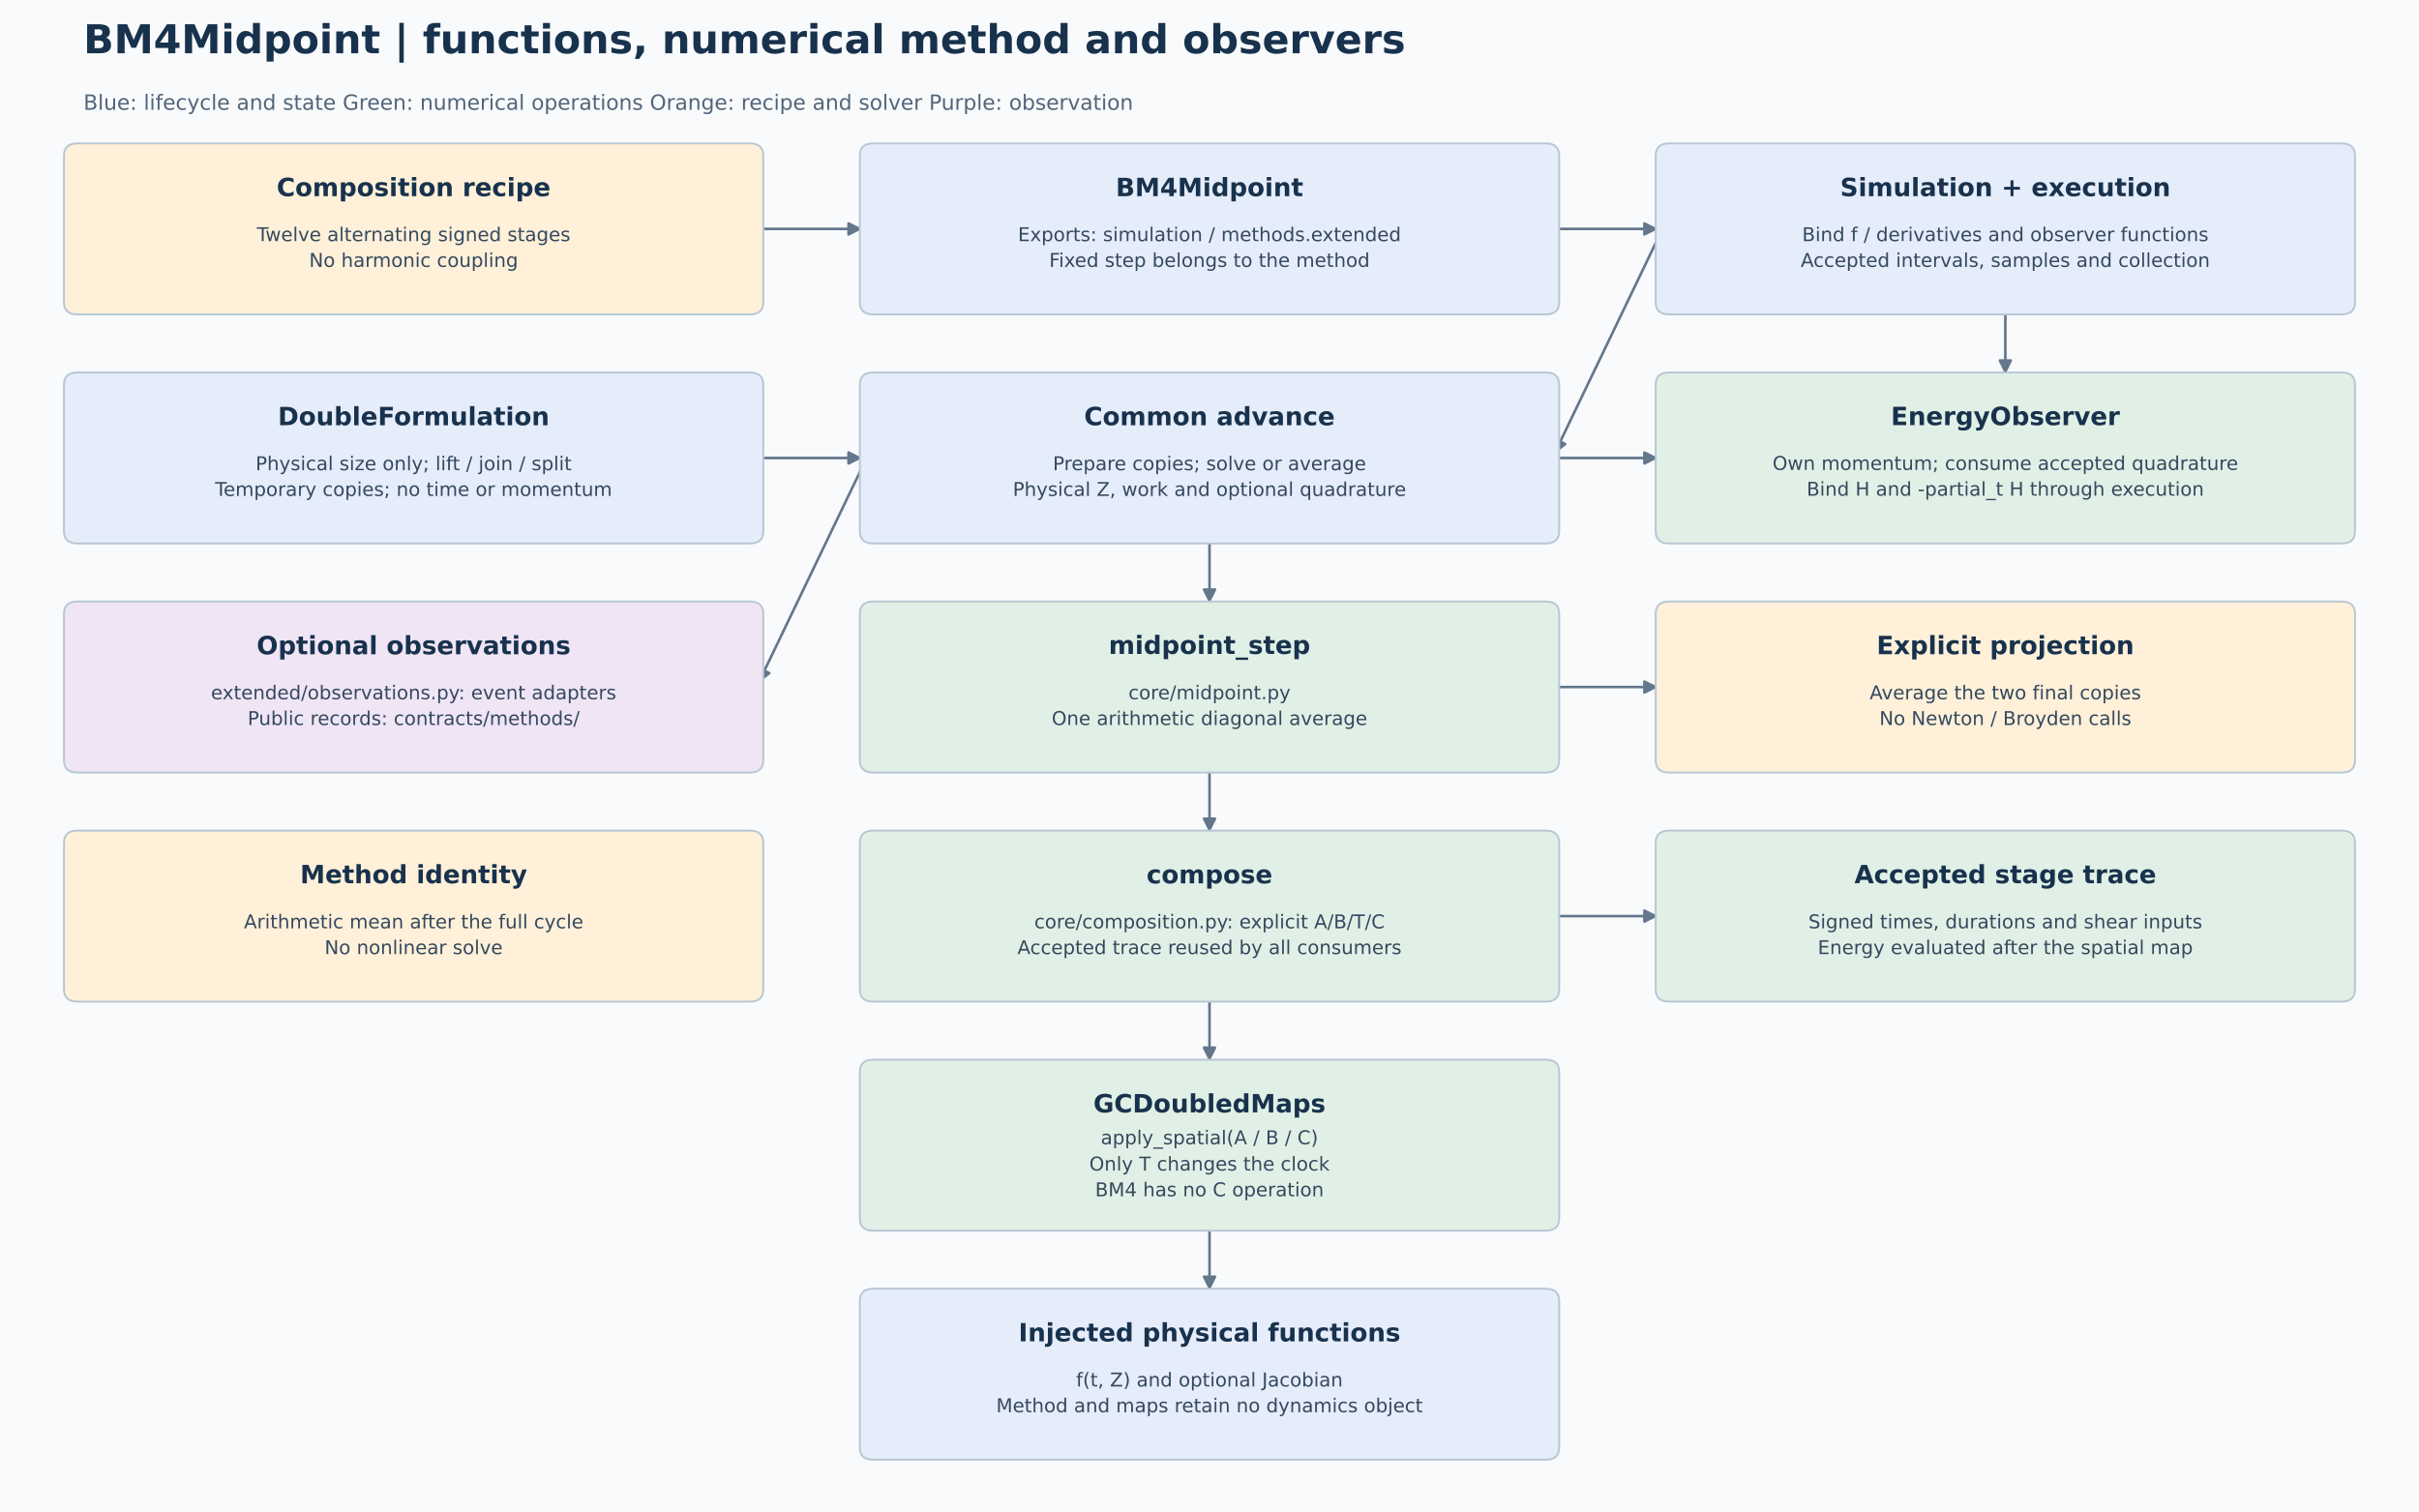
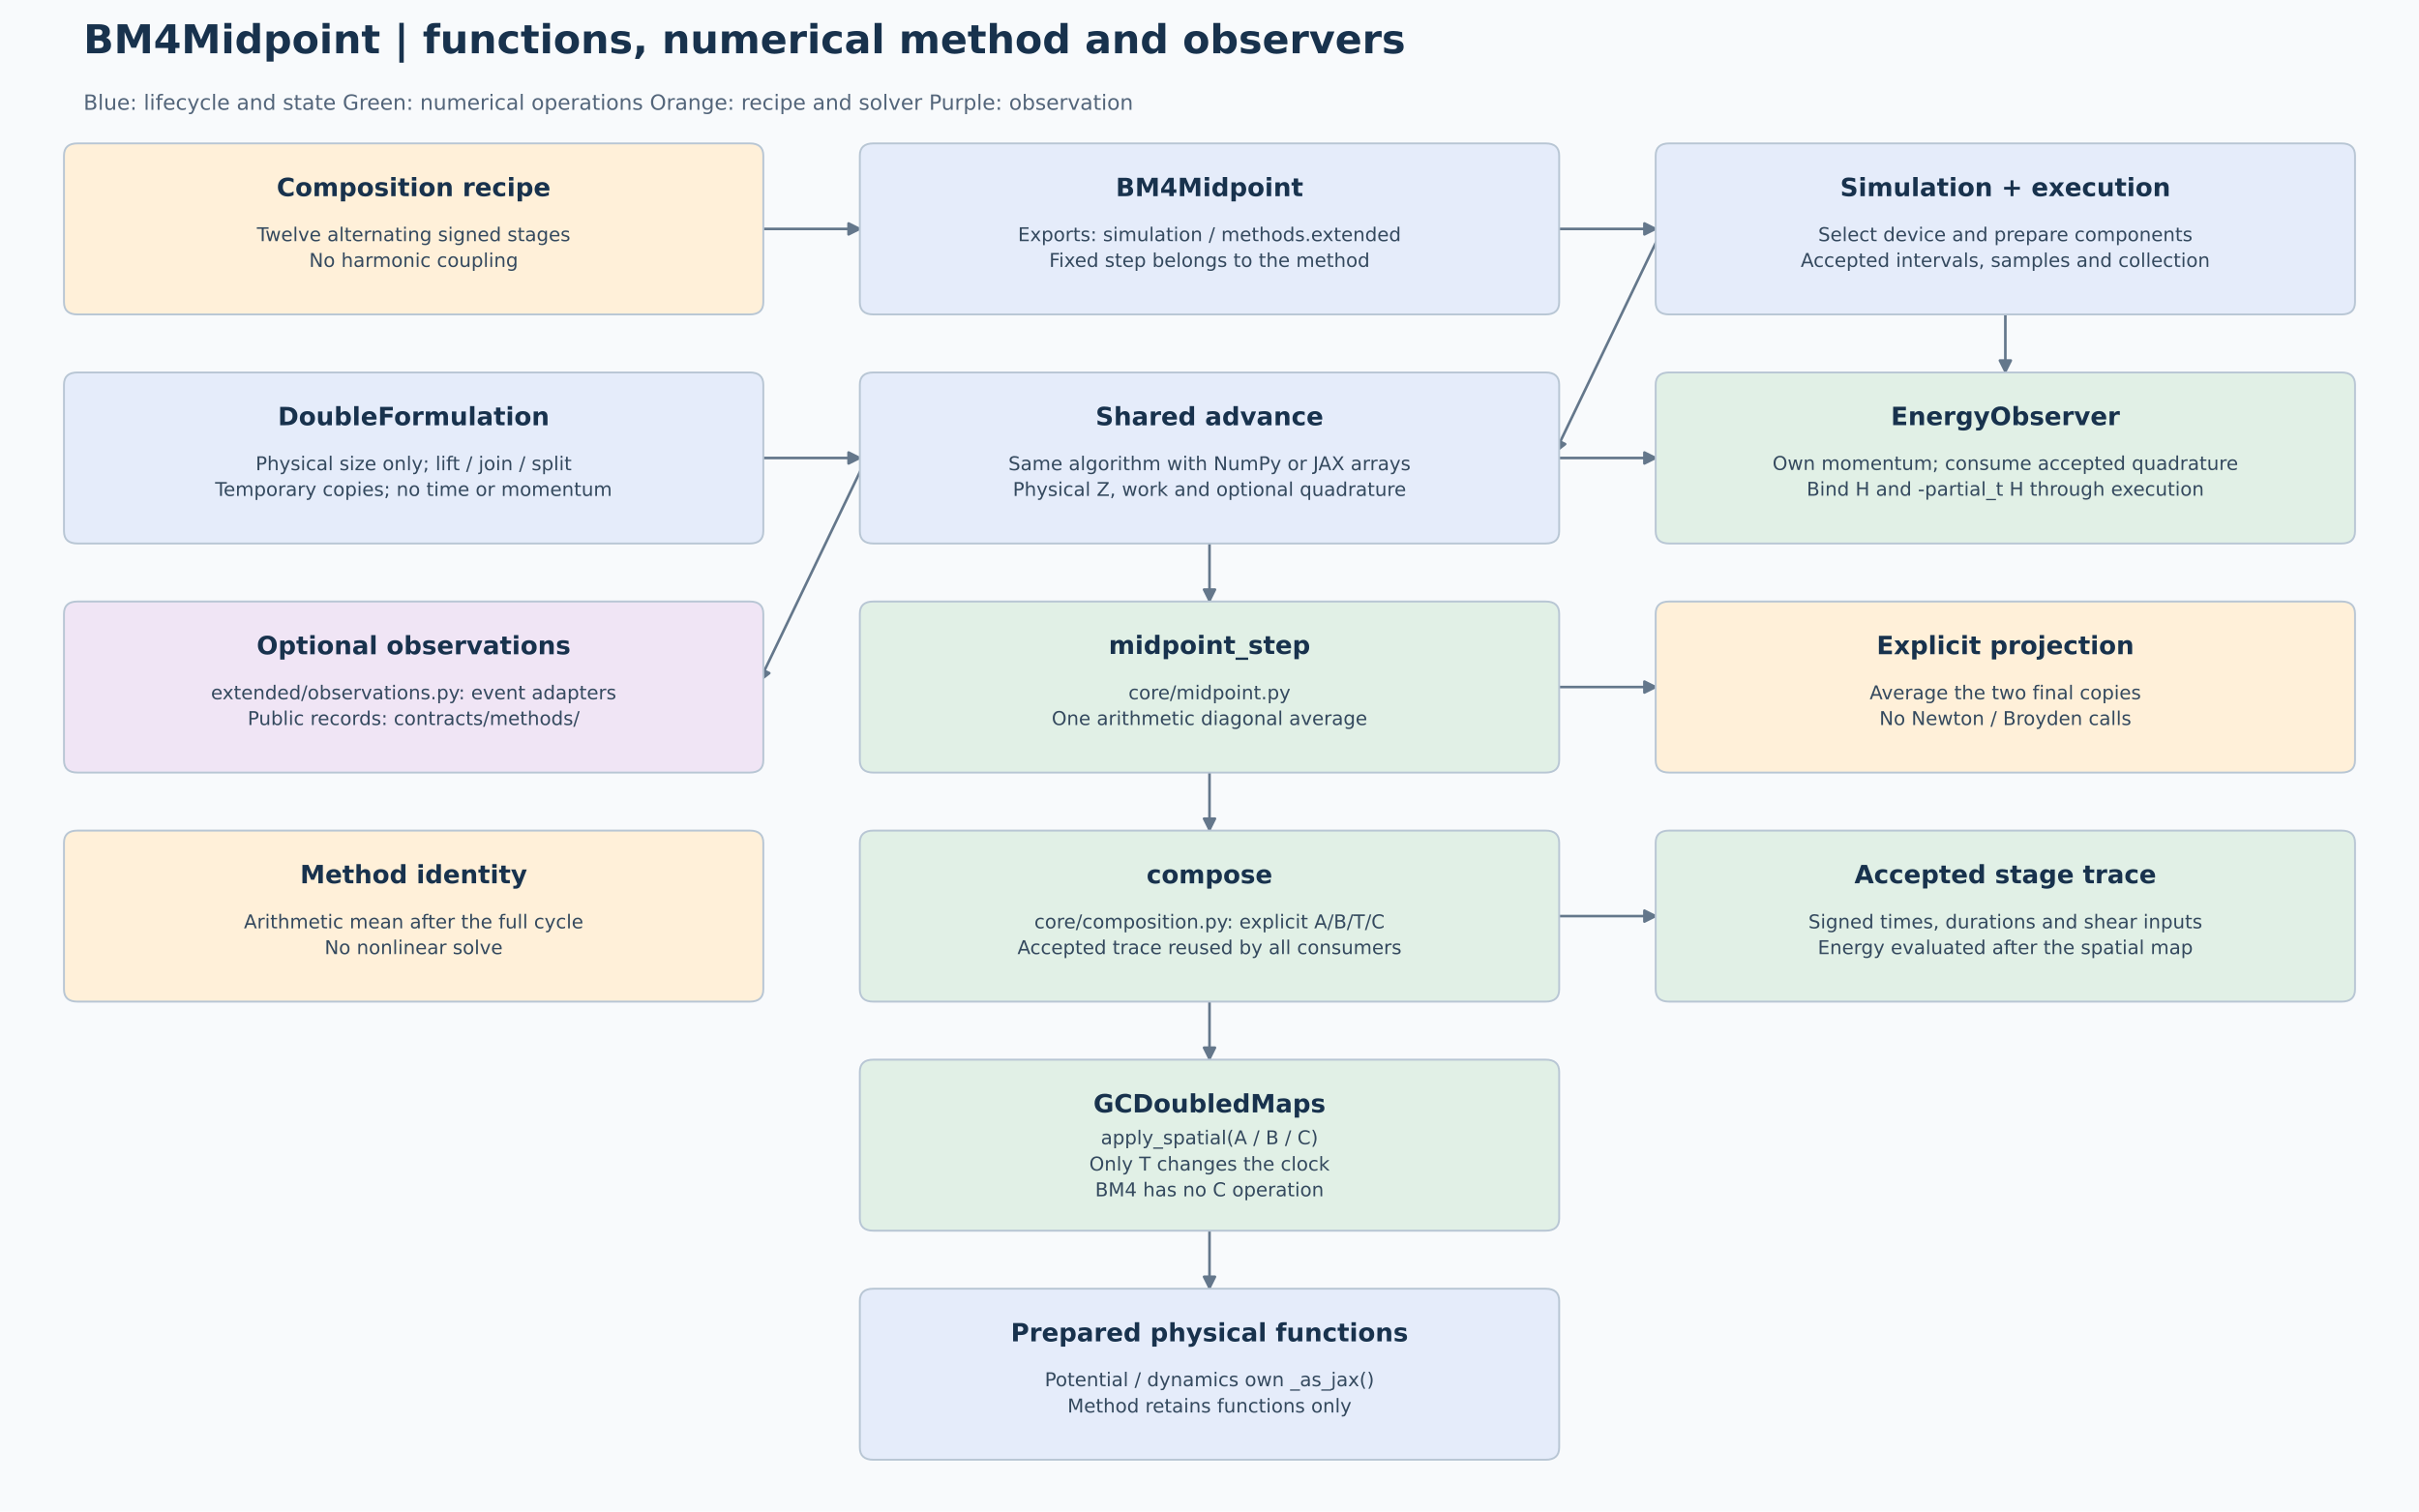
<svg xmlns="http://www.w3.org/2000/svg" width="1152pt" height="720pt" viewBox="0 0 1152 720" version="1.1">
  <defs>
    <style type="text/css">*{stroke-linejoin: round; stroke-linecap: butt}</style>
  </defs>
  <g id="figure_1">
    <g id="patch_1">
      <path d="M 0 720 L 1152 720 L 1152 0 L 0 0 z " style="fill: #f8fafc" />
    </g>
    <g id="axes_1">
      <g id="patch_2">
        <path d="M 362.288 109.039 Q 386.497 109.039 409.309 109.039 " clip-path="url(#pb098db616b)" style="fill: none; stroke: #64778b; stroke-width: 1.25; stroke-linecap: round" />
        <path d="M 404.109 106.439 L 409.309 109.039 L 404.109 111.639 z " clip-path="url(#pb098db616b)" style="fill: #64778b; stroke: #64778b; stroke-width: 1.25; stroke-linecap: round" />
      </g>
      <g id="patch_3">
        <path d="M 741.296 109.039 Q 765.505 109.039 788.317 109.039 " clip-path="url(#pb098db616b)" style="fill: none; stroke: #64778b; stroke-width: 1.25; stroke-linecap: round" />
        <path d="M 783.117 106.439 L 788.317 109.039 L 783.117 111.639 z " clip-path="url(#pb098db616b)" style="fill: #64778b; stroke: #64778b; stroke-width: 1.25; stroke-linecap: round" />
      </g>
      <g id="patch_4">
        <path d="M 790.847 110.841 Q 765.505 163.594 740.768 215.088 " clip-path="url(#pb098db616b)" style="fill: none; stroke: #64778b; stroke-width: 1.25; stroke-linecap: round" />
        <path d="M 745.363 211.527 L 740.768 215.088 L 740.676 209.275 z " clip-path="url(#pb098db616b)" style="fill: #64778b; stroke: #64778b; stroke-width: 1.25; stroke-linecap: round" />
      </g>
      <g id="patch_5">
        <path d="M 362.288 218.153 Q 386.497 218.153 409.309 218.153 " clip-path="url(#pb098db616b)" style="fill: none; stroke: #64778b; stroke-width: 1.25; stroke-linecap: round" />
        <path d="M 404.109 215.553 L 409.309 218.153 L 404.109 220.753 z " clip-path="url(#pb098db616b)" style="fill: #64778b; stroke: #64778b; stroke-width: 1.25; stroke-linecap: round" />
      </g>
      <g id="patch_6">
        <path d="M 576 257.976 Q 576 272.707 576 286.041 " clip-path="url(#pb098db616b)" style="fill: none; stroke: #64778b; stroke-width: 1.25; stroke-linecap: round" />
        <path d="M 578.6 280.841 L 576 286.041 L 573.4 280.841 z " clip-path="url(#pb098db616b)" style="fill: #64778b; stroke: #64778b; stroke-width: 1.25; stroke-linecap: round" />
      </g>
      <g id="patch_7">
        <path d="M 955.008 148.863 Q 955.008 163.594 955.008 176.928 " clip-path="url(#pb098db616b)" style="fill: none; stroke: #64778b; stroke-width: 1.25; stroke-linecap: round" />
        <path d="M 957.608 171.728 L 955.008 176.928 L 952.408 171.728 z " clip-path="url(#pb098db616b)" style="fill: #64778b; stroke: #64778b; stroke-width: 1.25; stroke-linecap: round" />
      </g>
      <g id="patch_8">
        <path d="M 741.296 218.153 Q 765.505 218.153 788.317 218.153 " clip-path="url(#pb098db616b)" style="fill: none; stroke: #64778b; stroke-width: 1.25; stroke-linecap: round" />
        <path d="M 783.117 215.553 L 788.317 218.153 L 783.117 220.753 z " clip-path="url(#pb098db616b)" style="fill: #64778b; stroke: #64778b; stroke-width: 1.25; stroke-linecap: round" />
      </g>
      <g id="patch_9">
        <path d="M 411.839 219.954 Q 386.497 272.708 361.76 324.202 " clip-path="url(#pb098db616b)" style="fill: none; stroke: #64778b; stroke-width: 1.25; stroke-linecap: round" />
        <path d="M 366.355 320.64 L 361.76 324.202 L 361.668 318.389 z " clip-path="url(#pb098db616b)" style="fill: #64778b; stroke: #64778b; stroke-width: 1.25; stroke-linecap: round" />
      </g>
      <g id="patch_10">
        <path d="M 576 367.089 Q 576 381.821 576 395.155 " clip-path="url(#pb098db616b)" style="fill: none; stroke: #64778b; stroke-width: 1.25; stroke-linecap: round" />
        <path d="M 578.6 389.955 L 576 395.155 L 573.4 389.955 z " clip-path="url(#pb098db616b)" style="fill: #64778b; stroke: #64778b; stroke-width: 1.25; stroke-linecap: round" />
      </g>
      <g id="patch_11">
        <path d="M 741.296 327.266 Q 765.505 327.266 788.317 327.266 " clip-path="url(#pb098db616b)" style="fill: none; stroke: #64778b; stroke-width: 1.25; stroke-linecap: round" />
        <path d="M 783.117 324.666 L 788.317 327.266 L 783.117 329.866 z " clip-path="url(#pb098db616b)" style="fill: #64778b; stroke: #64778b; stroke-width: 1.25; stroke-linecap: round" />
      </g>
      <g id="patch_12">
        <path d="M 741.296 436.379 Q 765.505 436.379 788.317 436.379 " clip-path="url(#pb098db616b)" style="fill: none; stroke: #64778b; stroke-width: 1.25; stroke-linecap: round" />
        <path d="M 783.117 433.779 L 788.317 436.379 L 783.117 438.979 z " clip-path="url(#pb098db616b)" style="fill: #64778b; stroke: #64778b; stroke-width: 1.25; stroke-linecap: round" />
      </g>
      <g id="patch_13">
        <path d="M 576 476.203 Q 576 490.934 576 504.268 " clip-path="url(#pb098db616b)" style="fill: none; stroke: #64778b; stroke-width: 1.25; stroke-linecap: round" />
        <path d="M 578.6 499.068 L 576 504.268 L 573.4 499.068 z " clip-path="url(#pb098db616b)" style="fill: #64778b; stroke: #64778b; stroke-width: 1.25; stroke-linecap: round" />
      </g>
      <g id="patch_14">
        <path d="M 576 585.316 Q 576 600.048 576 613.382 " clip-path="url(#pb098db616b)" style="fill: none; stroke: #64778b; stroke-width: 1.25; stroke-linecap: round" />
        <path d="M 578.6 608.182 L 576 613.382 L 573.4 608.182 z " clip-path="url(#pb098db616b)" style="fill: #64778b; stroke: #64778b; stroke-width: 1.25; stroke-linecap: round" />
      </g>
      <g id="patch_15">
        <path d="M 36.922 149.775 L 357.062 149.775 Q 363.514 149.775 363.514 143.955 L 363.514 74.123 Q 363.514 68.304 357.062 68.304 L 36.922 68.304 Q 30.47 68.304 30.47 74.123 L 30.47 143.955 Q 30.47 149.775 36.922 149.775 z " clip-path="url(#pb098db616b)" style="fill: #fff0d9; stroke: #b8c6d4; stroke-width: 0.9; stroke-linejoin: miter" />
      </g>
      <g id="patch_16">
        <path d="M 415.93 149.775 L 736.07 149.775 Q 742.522 149.775 742.522 143.955 L 742.522 74.123 Q 742.522 68.304 736.07 68.304 L 415.93 68.304 Q 409.478 68.304 409.478 74.123 L 409.478 143.955 Q 409.478 149.775 415.93 149.775 z " clip-path="url(#pb098db616b)" style="fill: #e5ecfa; stroke: #b8c6d4; stroke-width: 0.9; stroke-linejoin: miter" />
      </g>
      <g id="patch_17">
        <path d="M 794.938 149.775 L 1115.078 149.775 Q 1121.53 149.775 1121.53 143.955 L 1121.53 74.123 Q 1121.53 68.304 1115.078 68.304 L 794.938 68.304 Q 788.486 68.304 788.486 74.123 L 788.486 143.955 Q 788.486 149.775 794.938 149.775 z " clip-path="url(#pb098db616b)" style="fill: #e5ecfa; stroke: #b8c6d4; stroke-width: 0.9; stroke-linejoin: miter" />
      </g>
      <g id="patch_18">
        <path d="M 36.922 258.888 L 357.062 258.888 Q 363.514 258.888 363.514 253.069 L 363.514 183.236 Q 363.514 177.417 357.062 177.417 L 36.922 177.417 Q 30.47 177.417 30.47 183.236 L 30.47 253.069 Q 30.47 258.888 36.922 258.888 z " clip-path="url(#pb098db616b)" style="fill: #e5ecfa; stroke: #b8c6d4; stroke-width: 0.9; stroke-linejoin: miter" />
      </g>
      <g id="patch_19">
        <path d="M 415.93 258.888 L 736.07 258.888 Q 742.522 258.888 742.522 253.069 L 742.522 183.236 Q 742.522 177.417 736.07 177.417 L 415.93 177.417 Q 409.478 177.417 409.478 183.236 L 409.478 253.069 Q 409.478 258.888 415.93 258.888 z " clip-path="url(#pb098db616b)" style="fill: #e5ecfa; stroke: #b8c6d4; stroke-width: 0.9; stroke-linejoin: miter" />
      </g>
      <g id="patch_20">
        <path d="M 794.938 258.888 L 1115.078 258.888 Q 1121.53 258.888 1121.53 253.069 L 1121.53 183.236 Q 1121.53 177.417 1115.078 177.417 L 794.938 177.417 Q 788.486 177.417 788.486 183.236 L 788.486 253.069 Q 788.486 258.888 794.938 258.888 z " clip-path="url(#pb098db616b)" style="fill: #e1f0e6; stroke: #b8c6d4; stroke-width: 0.9; stroke-linejoin: miter" />
      </g>
      <g id="patch_21">
        <path d="M 36.922 368.002 L 357.062 368.002 Q 363.514 368.002 363.514 362.182 L 363.514 292.35 Q 363.514 286.53 357.062 286.53 L 36.922 286.53 Q 30.47 286.53 30.47 292.35 L 30.47 362.182 Q 30.47 368.002 36.922 368.002 z " clip-path="url(#pb098db616b)" style="fill: #f0e5f5; stroke: #b8c6d4; stroke-width: 0.9; stroke-linejoin: miter" />
      </g>
      <g id="patch_22">
        <path d="M 415.93 368.002 L 736.07 368.002 Q 742.522 368.002 742.522 362.182 L 742.522 292.35 Q 742.522 286.53 736.07 286.53 L 415.93 286.53 Q 409.478 286.53 409.478 292.35 L 409.478 362.182 Q 409.478 368.002 415.93 368.002 z " clip-path="url(#pb098db616b)" style="fill: #e1f0e6; stroke: #b8c6d4; stroke-width: 0.9; stroke-linejoin: miter" />
      </g>
      <g id="patch_23">
        <path d="M 794.938 368.002 L 1115.078 368.002 Q 1121.53 368.002 1121.53 362.182 L 1121.53 292.35 Q 1121.53 286.53 1115.078 286.53 L 794.938 286.53 Q 788.486 286.53 788.486 292.35 L 788.486 362.182 Q 788.486 368.002 794.938 368.002 z " clip-path="url(#pb098db616b)" style="fill: #fff0d9; stroke: #b8c6d4; stroke-width: 0.9; stroke-linejoin: miter" />
      </g>
      <g id="patch_24">
        <path d="M 36.922 477.115 L 357.062 477.115 Q 363.514 477.115 363.514 471.296 L 363.514 401.463 Q 363.514 395.644 357.062 395.644 L 36.922 395.644 Q 30.47 395.644 30.47 401.463 L 30.47 471.296 Q 30.47 477.115 36.922 477.115 z " clip-path="url(#pb098db616b)" style="fill: #fff0d9; stroke: #b8c6d4; stroke-width: 0.9; stroke-linejoin: miter" />
      </g>
      <g id="patch_25">
        <path d="M 415.93 477.115 L 736.07 477.115 Q 742.522 477.115 742.522 471.296 L 742.522 401.463 Q 742.522 395.644 736.07 395.644 L 415.93 395.644 Q 409.478 395.644 409.478 401.463 L 409.478 471.296 Q 409.478 477.115 415.93 477.115 z " clip-path="url(#pb098db616b)" style="fill: #e1f0e6; stroke: #b8c6d4; stroke-width: 0.9; stroke-linejoin: miter" />
      </g>
      <g id="patch_26">
        <path d="M 794.938 477.115 L 1115.078 477.115 Q 1121.53 477.115 1121.53 471.296 L 1121.53 401.463 Q 1121.53 395.644 1115.078 395.644 L 794.938 395.644 Q 788.486 395.644 788.486 401.463 L 788.486 471.296 Q 788.486 477.115 794.938 477.115 z " clip-path="url(#pb098db616b)" style="fill: #e1f0e6; stroke: #b8c6d4; stroke-width: 0.9; stroke-linejoin: miter" />
      </g>
      <g id="patch_27">
        <path d="M 415.93 586.228 L 736.07 586.228 Q 742.522 586.228 742.522 580.409 L 742.522 510.576 Q 742.522 504.757 736.07 504.757 L 415.93 504.757 Q 409.478 504.757 409.478 510.576 L 409.478 580.409 Q 409.478 586.228 415.93 586.228 z " clip-path="url(#pb098db616b)" style="fill: #e1f0e6; stroke: #b8c6d4; stroke-width: 0.9; stroke-linejoin: miter" />
      </g>
      <g id="patch_28">
        <path d="M 415.93 695.342 L 736.07 695.342 Q 742.522 695.342 742.522 689.522 L 742.522 619.69 Q 742.522 613.871 736.07 613.871 L 415.93 613.871 Q 409.478 613.871 409.478 619.69 L 409.478 689.522 Q 409.478 695.342 415.93 695.342 z " clip-path="url(#pb098db616b)" style="fill: #e5ecfa; stroke: #b8c6d4; stroke-width: 0.9; stroke-linejoin: miter" />
      </g>
      <g id="text_1">
        <text style="font-weight: 700; font-size: 19px; font-family: 'DejaVu Sans', 'Bitstream Vera Sans', 'Computer Modern Sans Serif', 'Lucida Grande', 'Verdana', 'Geneva', 'Lucid', 'Arial', 'Helvetica', 'Avant Garde', sans-serif; text-anchor: start; fill: #18324d" x="39.744" y="25.386" transform="rotate(-0 39.744 25.38557)">BM4Midpoint | functions, numerical method and observers</text>
      </g>
      <g id="text_2">
        <text style="font-size: 10px; font-family: 'DejaVu Sans', 'Bitstream Vera Sans', 'Computer Modern Sans Serif', 'Lucida Grande', 'Verdana', 'Geneva', 'Lucid', 'Arial', 'Helvetica', 'Avant Garde', sans-serif; text-anchor: start; fill: #53657a" x="39.744" y="52.3" transform="rotate(-0 39.744 52.30021)">Blue: lifecycle and state    Green: numerical operations    Orange: recipe and solver    Purple: observation</text>
      </g>
      <g id="text_3">
        <text style="font-weight: 700; font-size: 12px; font-family: 'DejaVu Sans', 'Bitstream Vera Sans', 'Computer Modern Sans Serif', 'Lucida Grande', 'Verdana', 'Geneva', 'Lucid', 'Arial', 'Helvetica', 'Avant Garde', sans-serif; text-anchor: middle; fill: #18324d" x="196.992" y="93.437" transform="rotate(-0 196.992 93.43744)">Composition recipe</text>
      </g>
      <g id="text_4">
        <text style="font-size: 9.1px; font-family: 'DejaVu Sans', 'Bitstream Vera Sans', 'Computer Modern Sans Serif', 'Lucida Grande', 'Verdana', 'Geneva', 'Lucid', 'Arial', 'Helvetica', 'Avant Garde', sans-serif; fill: #34495e" transform="translate(122.3343 114.8745)">Twelve alternating signed stages</text>
        <text style="font-size: 9.1px; font-family: 'DejaVu Sans', 'Bitstream Vera Sans', 'Computer Modern Sans Serif', 'Lucida Grande', 'Verdana', 'Geneva', 'Lucid', 'Arial', 'Helvetica', 'Avant Garde', sans-serif; fill: #34495e" transform="translate(147.2257 127.1389)">No harmonic coupling</text>
      </g>
      <g id="text_5">
        <text style="font-weight: 700; font-size: 12px; font-family: 'DejaVu Sans', 'Bitstream Vera Sans', 'Computer Modern Sans Serif', 'Lucida Grande', 'Verdana', 'Geneva', 'Lucid', 'Arial', 'Helvetica', 'Avant Garde', sans-serif; text-anchor: middle; fill: #18324d" x="576" y="93.437" transform="rotate(-0 576 93.43744)">BM4Midpoint</text>
      </g>
      <g id="text_6">
        <text style="font-size: 9.1px; font-family: 'DejaVu Sans', 'Bitstream Vera Sans', 'Computer Modern Sans Serif', 'Lucida Grande', 'Verdana', 'Geneva', 'Lucid', 'Arial', 'Helvetica', 'Avant Garde', sans-serif; fill: #34495e" transform="translate(484.7689 114.8745)">Exports: simulation / methods.extended</text>
        <text style="font-size: 9.1px; font-family: 'DejaVu Sans', 'Bitstream Vera Sans', 'Computer Modern Sans Serif', 'Lucida Grande', 'Verdana', 'Geneva', 'Lucid', 'Arial', 'Helvetica', 'Avant Garde', sans-serif; fill: #34495e" transform="translate(499.6524 127.1389)">Fixed step belongs to the method</text>
      </g>
      <g id="text_7">
        <text style="font-weight: 700; font-size: 12px; font-family: 'DejaVu Sans', 'Bitstream Vera Sans', 'Computer Modern Sans Serif', 'Lucida Grande', 'Verdana', 'Geneva', 'Lucid', 'Arial', 'Helvetica', 'Avant Garde', sans-serif; text-anchor: middle; fill: #18324d" x="955.008" y="93.437" transform="rotate(-0 955.008 93.43744)">Simulation + execution</text>
      </g>
      <g id="text_8">
-         <text style="font-size: 9.1px; font-family: 'DejaVu Sans', 'Bitstream Vera Sans', 'Computer Modern Sans Serif', 'Lucida Grande', 'Verdana', 'Geneva', 'Lucid', 'Arial', 'Helvetica', 'Avant Garde', sans-serif; fill: #34495e" transform="translate(858.2316 114.8745)">Bind f / derivatives and observer functions</text>
+         <text style="font-size: 9.1px; font-family: 'DejaVu Sans', 'Bitstream Vera Sans', 'Computer Modern Sans Serif', 'Lucida Grande', 'Verdana', 'Geneva', 'Lucid', 'Arial', 'Helvetica', 'Avant Garde', sans-serif; fill: #34495e" transform="translate(865.8671 114.8745)">Select device and prepare components</text>
        <text style="font-size: 9.1px; font-family: 'DejaVu Sans', 'Bitstream Vera Sans', 'Computer Modern Sans Serif', 'Lucida Grande', 'Verdana', 'Geneva', 'Lucid', 'Arial', 'Helvetica', 'Avant Garde', sans-serif; fill: #34495e" transform="translate(857.5598 127.1389)">Accepted intervals, samples and collection</text>
      </g>
      <g id="text_9">
        <text style="font-weight: 700; font-size: 12px; font-family: 'DejaVu Sans', 'Bitstream Vera Sans', 'Computer Modern Sans Serif', 'Lucida Grande', 'Verdana', 'Geneva', 'Lucid', 'Arial', 'Helvetica', 'Avant Garde', sans-serif; text-anchor: middle; fill: #18324d" x="196.992" y="202.551" transform="rotate(-0 196.992 202.5508)">DoubleFormulation</text>
      </g>
      <g id="text_10">
        <text style="font-size: 9.1px; font-family: 'DejaVu Sans', 'Bitstream Vera Sans', 'Computer Modern Sans Serif', 'Lucida Grande', 'Verdana', 'Geneva', 'Lucid', 'Arial', 'Helvetica', 'Avant Garde', sans-serif; fill: #34495e" transform="translate(121.7158 223.9879)">Physical size only; lift / join / split</text>
        <text style="font-size: 9.1px; font-family: 'DejaVu Sans', 'Bitstream Vera Sans', 'Computer Modern Sans Serif', 'Lucida Grande', 'Verdana', 'Geneva', 'Lucid', 'Arial', 'Helvetica', 'Avant Garde', sans-serif; fill: #34495e" transform="translate(102.4565 236.2523)">Temporary copies; no time or momentum</text>
      </g>
      <g id="text_11">
-         <text style="font-weight: 700; font-size: 12px; font-family: 'DejaVu Sans', 'Bitstream Vera Sans', 'Computer Modern Sans Serif', 'Lucida Grande', 'Verdana', 'Geneva', 'Lucid', 'Arial', 'Helvetica', 'Avant Garde', sans-serif; text-anchor: middle; fill: #18324d" x="576" y="202.551" transform="rotate(-0 576 202.5508)">Common advance</text>
+         <text style="font-weight: 700; font-size: 12px; font-family: 'DejaVu Sans', 'Bitstream Vera Sans', 'Computer Modern Sans Serif', 'Lucida Grande', 'Verdana', 'Geneva', 'Lucid', 'Arial', 'Helvetica', 'Avant Garde', sans-serif; text-anchor: middle; fill: #18324d" x="576" y="202.551" transform="rotate(-0 576 202.5508)">Shared advance</text>
      </g>
      <g id="text_12">
-         <text style="font-size: 9.1px; font-family: 'DejaVu Sans', 'Bitstream Vera Sans', 'Computer Modern Sans Serif', 'Lucida Grande', 'Verdana', 'Geneva', 'Lucid', 'Arial', 'Helvetica', 'Avant Garde', sans-serif; fill: #34495e" transform="translate(501.4049 223.9879)">Prepare copies; solve or average</text>
+         <text style="font-size: 9.1px; font-family: 'DejaVu Sans', 'Bitstream Vera Sans', 'Computer Modern Sans Serif', 'Lucida Grande', 'Verdana', 'Geneva', 'Lucid', 'Arial', 'Helvetica', 'Avant Garde', sans-serif; fill: #34495e" transform="translate(480.2005 223.9879)">Same algorithm with NumPy or JAX arrays</text>
        <text style="font-size: 9.1px; font-family: 'DejaVu Sans', 'Bitstream Vera Sans', 'Computer Modern Sans Serif', 'Lucida Grande', 'Verdana', 'Geneva', 'Lucid', 'Arial', 'Helvetica', 'Avant Garde', sans-serif; fill: #34495e" transform="translate(482.3446 236.2523)">Physical Z, work and optional quadrature</text>
      </g>
      <g id="text_13">
        <text style="font-weight: 700; font-size: 12px; font-family: 'DejaVu Sans', 'Bitstream Vera Sans', 'Computer Modern Sans Serif', 'Lucida Grande', 'Verdana', 'Geneva', 'Lucid', 'Arial', 'Helvetica', 'Avant Garde', sans-serif; text-anchor: middle; fill: #18324d" x="955.008" y="202.504" transform="rotate(-0 955.008 202.504)">EnergyObserver</text>
      </g>
      <g id="text_14">
        <text style="font-size: 9.1px; font-family: 'DejaVu Sans', 'Bitstream Vera Sans', 'Computer Modern Sans Serif', 'Lucida Grande', 'Verdana', 'Geneva', 'Lucid', 'Arial', 'Helvetica', 'Avant Garde', sans-serif; fill: #34495e" transform="translate(844.1245 223.8614)">Own momentum; consume accepted quadrature</text>
        <text style="font-size: 9.1px; font-family: 'DejaVu Sans', 'Bitstream Vera Sans', 'Computer Modern Sans Serif', 'Lucida Grande', 'Verdana', 'Geneva', 'Lucid', 'Arial', 'Helvetica', 'Avant Garde', sans-serif; fill: #34495e" transform="translate(860.3758 236.1257)">Bind H and -partial_t H through execution</text>
      </g>
      <g id="text_15">
        <text style="font-weight: 700; font-size: 12px; font-family: 'DejaVu Sans', 'Bitstream Vera Sans', 'Computer Modern Sans Serif', 'Lucida Grande', 'Verdana', 'Geneva', 'Lucid', 'Arial', 'Helvetica', 'Avant Garde', sans-serif; text-anchor: middle; fill: #18324d" x="196.992" y="311.664" transform="rotate(-0 196.992 311.6642)">Optional observations</text>
      </g>
      <g id="text_16">
        <text style="font-size: 9.1px; font-family: 'DejaVu Sans', 'Bitstream Vera Sans', 'Computer Modern Sans Serif', 'Lucida Grande', 'Verdana', 'Geneva', 'Lucid', 'Arial', 'Helvetica', 'Avant Garde', sans-serif; fill: #34495e" transform="translate(100.4623 333.1013)">extended/observations.py: event adapters</text>
        <text style="font-size: 9.1px; font-family: 'DejaVu Sans', 'Bitstream Vera Sans', 'Computer Modern Sans Serif', 'Lucida Grande', 'Verdana', 'Geneva', 'Lucid', 'Arial', 'Helvetica', 'Avant Garde', sans-serif; fill: #34495e" transform="translate(117.923 345.3657)">Public records: contracts/methods/</text>
      </g>
      <g id="text_17">
        <text style="font-weight: 700; font-size: 12px; font-family: 'DejaVu Sans', 'Bitstream Vera Sans', 'Computer Modern Sans Serif', 'Lucida Grande', 'Verdana', 'Geneva', 'Lucid', 'Arial', 'Helvetica', 'Avant Garde', sans-serif; text-anchor: middle; fill: #18324d" x="576" y="311.497" transform="rotate(-0 576 311.4974)">midpoint_step</text>
      </g>
      <g id="text_18">
        <text style="font-size: 9.1px; font-family: 'DejaVu Sans', 'Bitstream Vera Sans', 'Computer Modern Sans Serif', 'Lucida Grande', 'Verdana', 'Geneva', 'Lucid', 'Arial', 'Helvetica', 'Avant Garde', sans-serif; fill: #34495e" transform="translate(537.3975 333.1013)">core/midpoint.py</text>
        <text style="font-size: 9.1px; font-family: 'DejaVu Sans', 'Bitstream Vera Sans', 'Computer Modern Sans Serif', 'Lucida Grande', 'Verdana', 'Geneva', 'Lucid', 'Arial', 'Helvetica', 'Avant Garde', sans-serif; fill: #34495e" transform="translate(500.8482 345.3657)">One arithmetic diagonal average</text>
      </g>
      <g id="text_19">
        <text style="font-weight: 700; font-size: 12px; font-family: 'DejaVu Sans', 'Bitstream Vera Sans', 'Computer Modern Sans Serif', 'Lucida Grande', 'Verdana', 'Geneva', 'Lucid', 'Arial', 'Helvetica', 'Avant Garde', sans-serif; text-anchor: middle; fill: #18324d" x="955.008" y="311.617" transform="rotate(-0 955.008 311.6174)">Explicit projection</text>
      </g>
      <g id="text_20">
        <text style="font-size: 9.1px; font-family: 'DejaVu Sans', 'Bitstream Vera Sans', 'Computer Modern Sans Serif', 'Lucida Grande', 'Verdana', 'Geneva', 'Lucid', 'Arial', 'Helvetica', 'Avant Garde', sans-serif; fill: #34495e" transform="translate(890.3731 333.1013)">Average the two final copies</text>
        <text style="font-size: 9.1px; font-family: 'DejaVu Sans', 'Bitstream Vera Sans', 'Computer Modern Sans Serif', 'Lucida Grande', 'Verdana', 'Geneva', 'Lucid', 'Arial', 'Helvetica', 'Avant Garde', sans-serif; fill: #34495e" transform="translate(894.9999 345.3657)">No Newton / Broyden calls</text>
      </g>
      <g id="text_21">
        <text style="font-weight: 700; font-size: 12px; font-family: 'DejaVu Sans', 'Bitstream Vera Sans', 'Computer Modern Sans Serif', 'Lucida Grande', 'Verdana', 'Geneva', 'Lucid', 'Arial', 'Helvetica', 'Avant Garde', sans-serif; text-anchor: middle; fill: #18324d" x="196.992" y="420.731" transform="rotate(-0 196.992 420.7308)">Method identity</text>
      </g>
      <g id="text_22">
        <text style="font-size: 9.1px; font-family: 'DejaVu Sans', 'Bitstream Vera Sans', 'Computer Modern Sans Serif', 'Lucida Grande', 'Verdana', 'Geneva', 'Lucid', 'Arial', 'Helvetica', 'Avant Garde', sans-serif; fill: #34495e" transform="translate(116.1577 442.2147)">Arithmetic mean after the full cycle</text>
        <text style="font-size: 9.1px; font-family: 'DejaVu Sans', 'Bitstream Vera Sans', 'Computer Modern Sans Serif', 'Lucida Grande', 'Verdana', 'Geneva', 'Lucid', 'Arial', 'Helvetica', 'Avant Garde', sans-serif; fill: #34495e" transform="translate(154.5796 454.4791)">No nonlinear solve</text>
      </g>
      <g id="text_23">
        <text style="font-weight: 700; font-size: 12px; font-family: 'DejaVu Sans', 'Bitstream Vera Sans', 'Computer Modern Sans Serif', 'Lucida Grande', 'Verdana', 'Geneva', 'Lucid', 'Arial', 'Helvetica', 'Avant Garde', sans-serif; text-anchor: middle; fill: #18324d" x="576" y="420.778" transform="rotate(-0 576 420.7776)">compose</text>
      </g>
      <g id="text_24">
        <text style="font-size: 9.1px; font-family: 'DejaVu Sans', 'Bitstream Vera Sans', 'Computer Modern Sans Serif', 'Lucida Grande', 'Verdana', 'Geneva', 'Lucid', 'Arial', 'Helvetica', 'Avant Garde', sans-serif; fill: #34495e" transform="translate(492.5829 442.2147)">core/composition.py: explicit A/B/T/C</text>
        <text style="font-size: 9.1px; font-family: 'DejaVu Sans', 'Bitstream Vera Sans', 'Computer Modern Sans Serif', 'Lucida Grande', 'Verdana', 'Geneva', 'Lucid', 'Arial', 'Helvetica', 'Avant Garde', sans-serif; fill: #34495e" transform="translate(484.5258 454.4791)">Accepted trace reused by all consumers</text>
      </g>
      <g id="text_25">
        <text style="font-weight: 700; font-size: 12px; font-family: 'DejaVu Sans', 'Bitstream Vera Sans', 'Computer Modern Sans Serif', 'Lucida Grande', 'Verdana', 'Geneva', 'Lucid', 'Arial', 'Helvetica', 'Avant Garde', sans-serif; text-anchor: middle; fill: #18324d" x="955.008" y="420.731" transform="rotate(-0 955.008 420.7308)">Accepted stage trace</text>
      </g>
      <g id="text_26">
        <text style="font-size: 9.1px; font-family: 'DejaVu Sans', 'Bitstream Vera Sans', 'Computer Modern Sans Serif', 'Lucida Grande', 'Verdana', 'Geneva', 'Lucid', 'Arial', 'Helvetica', 'Avant Garde', sans-serif; fill: #34495e" transform="translate(861.2062 442.2147)">Signed times, durations and shear inputs</text>
        <text style="font-size: 9.1px; font-family: 'DejaVu Sans', 'Bitstream Vera Sans', 'Computer Modern Sans Serif', 'Lucida Grande', 'Verdana', 'Geneva', 'Lucid', 'Arial', 'Helvetica', 'Avant Garde', sans-serif; fill: #34495e" transform="translate(865.6709 454.4791)">Energy evaluated after the spatial map</text>
      </g>
      <g id="text_27">
        <text style="font-weight: 700; font-size: 12px; font-family: 'DejaVu Sans', 'Bitstream Vera Sans', 'Computer Modern Sans Serif', 'Lucida Grande', 'Verdana', 'Geneva', 'Lucid', 'Arial', 'Helvetica', 'Avant Garde', sans-serif; text-anchor: middle; fill: #18324d" x="576" y="529.891" transform="rotate(-0 576 529.891)">GCDoubledMaps</text>
      </g>
      <g id="text_28">
        <text style="font-size: 9.1px; font-family: 'DejaVu Sans', 'Bitstream Vera Sans', 'Computer Modern Sans Serif', 'Lucida Grande', 'Verdana', 'Geneva', 'Lucid', 'Arial', 'Helvetica', 'Avant Garde', sans-serif; fill: #34495e" transform="translate(524.2437 545.0694)">apply_spatial(A / B / C)</text>
        <text style="font-size: 9.1px; font-family: 'DejaVu Sans', 'Bitstream Vera Sans', 'Computer Modern Sans Serif', 'Lucida Grande', 'Verdana', 'Geneva', 'Lucid', 'Arial', 'Helvetica', 'Avant Garde', sans-serif; fill: #34495e" transform="translate(518.7454 557.5869)">Only T changes the clock</text>
        <text style="font-size: 9.1px; font-family: 'DejaVu Sans', 'Bitstream Vera Sans', 'Computer Modern Sans Serif', 'Lucida Grande', 'Verdana', 'Geneva', 'Lucid', 'Arial', 'Helvetica', 'Avant Garde', sans-serif; fill: #34495e" transform="translate(521.5401 569.8512)">BM4 has no C operation</text>
      </g>
      <g id="text_29">
-         <text style="font-weight: 700; font-size: 12px; font-family: 'DejaVu Sans', 'Bitstream Vera Sans', 'Computer Modern Sans Serif', 'Lucida Grande', 'Verdana', 'Geneva', 'Lucid', 'Arial', 'Helvetica', 'Avant Garde', sans-serif; text-anchor: middle; fill: #18324d" x="576" y="638.958" transform="rotate(-0 576 638.9576)">Injected physical functions</text>
+         <text style="font-weight: 700; font-size: 12px; font-family: 'DejaVu Sans', 'Bitstream Vera Sans', 'Computer Modern Sans Serif', 'Lucida Grande', 'Verdana', 'Geneva', 'Lucid', 'Arial', 'Helvetica', 'Avant Garde', sans-serif; text-anchor: middle; fill: #18324d" x="576" y="638.958" transform="rotate(-0 576 638.9576)">Prepared physical functions</text>
      </g>
      <g id="text_30">
-         <text style="font-size: 9.1px; font-family: 'DejaVu Sans', 'Bitstream Vera Sans', 'Computer Modern Sans Serif', 'Lucida Grande', 'Verdana', 'Geneva', 'Lucid', 'Arial', 'Helvetica', 'Avant Garde', sans-serif; fill: #34495e" transform="translate(512.4756 660.4415)">f(t, Z) and optional Jacobian</text>
-         <text style="font-size: 9.1px; font-family: 'DejaVu Sans', 'Bitstream Vera Sans', 'Computer Modern Sans Serif', 'Lucida Grande', 'Verdana', 'Geneva', 'Lucid', 'Arial', 'Helvetica', 'Avant Garde', sans-serif; fill: #34495e" transform="translate(474.4205 672.7059)">Method and maps retain no dynamics object</text>
+         <text style="font-size: 9.1px; font-family: 'DejaVu Sans', 'Bitstream Vera Sans', 'Computer Modern Sans Serif', 'Lucida Grande', 'Verdana', 'Geneva', 'Lucid', 'Arial', 'Helvetica', 'Avant Garde', sans-serif; fill: #34495e" transform="translate(497.5388 660.315)">Potential / dynamics own _as_jax()</text>
+         <text style="font-size: 9.1px; font-family: 'DejaVu Sans', 'Bitstream Vera Sans', 'Computer Modern Sans Serif', 'Lucida Grande', 'Verdana', 'Geneva', 'Lucid', 'Arial', 'Helvetica', 'Avant Garde', sans-serif; fill: #34495e" transform="translate(508.3579 672.8324)">Method retains functions only</text>
      </g>
    </g>
  </g>
  <defs>
    <clipPath id="pb098db616b">
      <rect x="11.52" y="7.2" width="1128.96" height="705.6" />
    </clipPath>
  </defs>
</svg>
